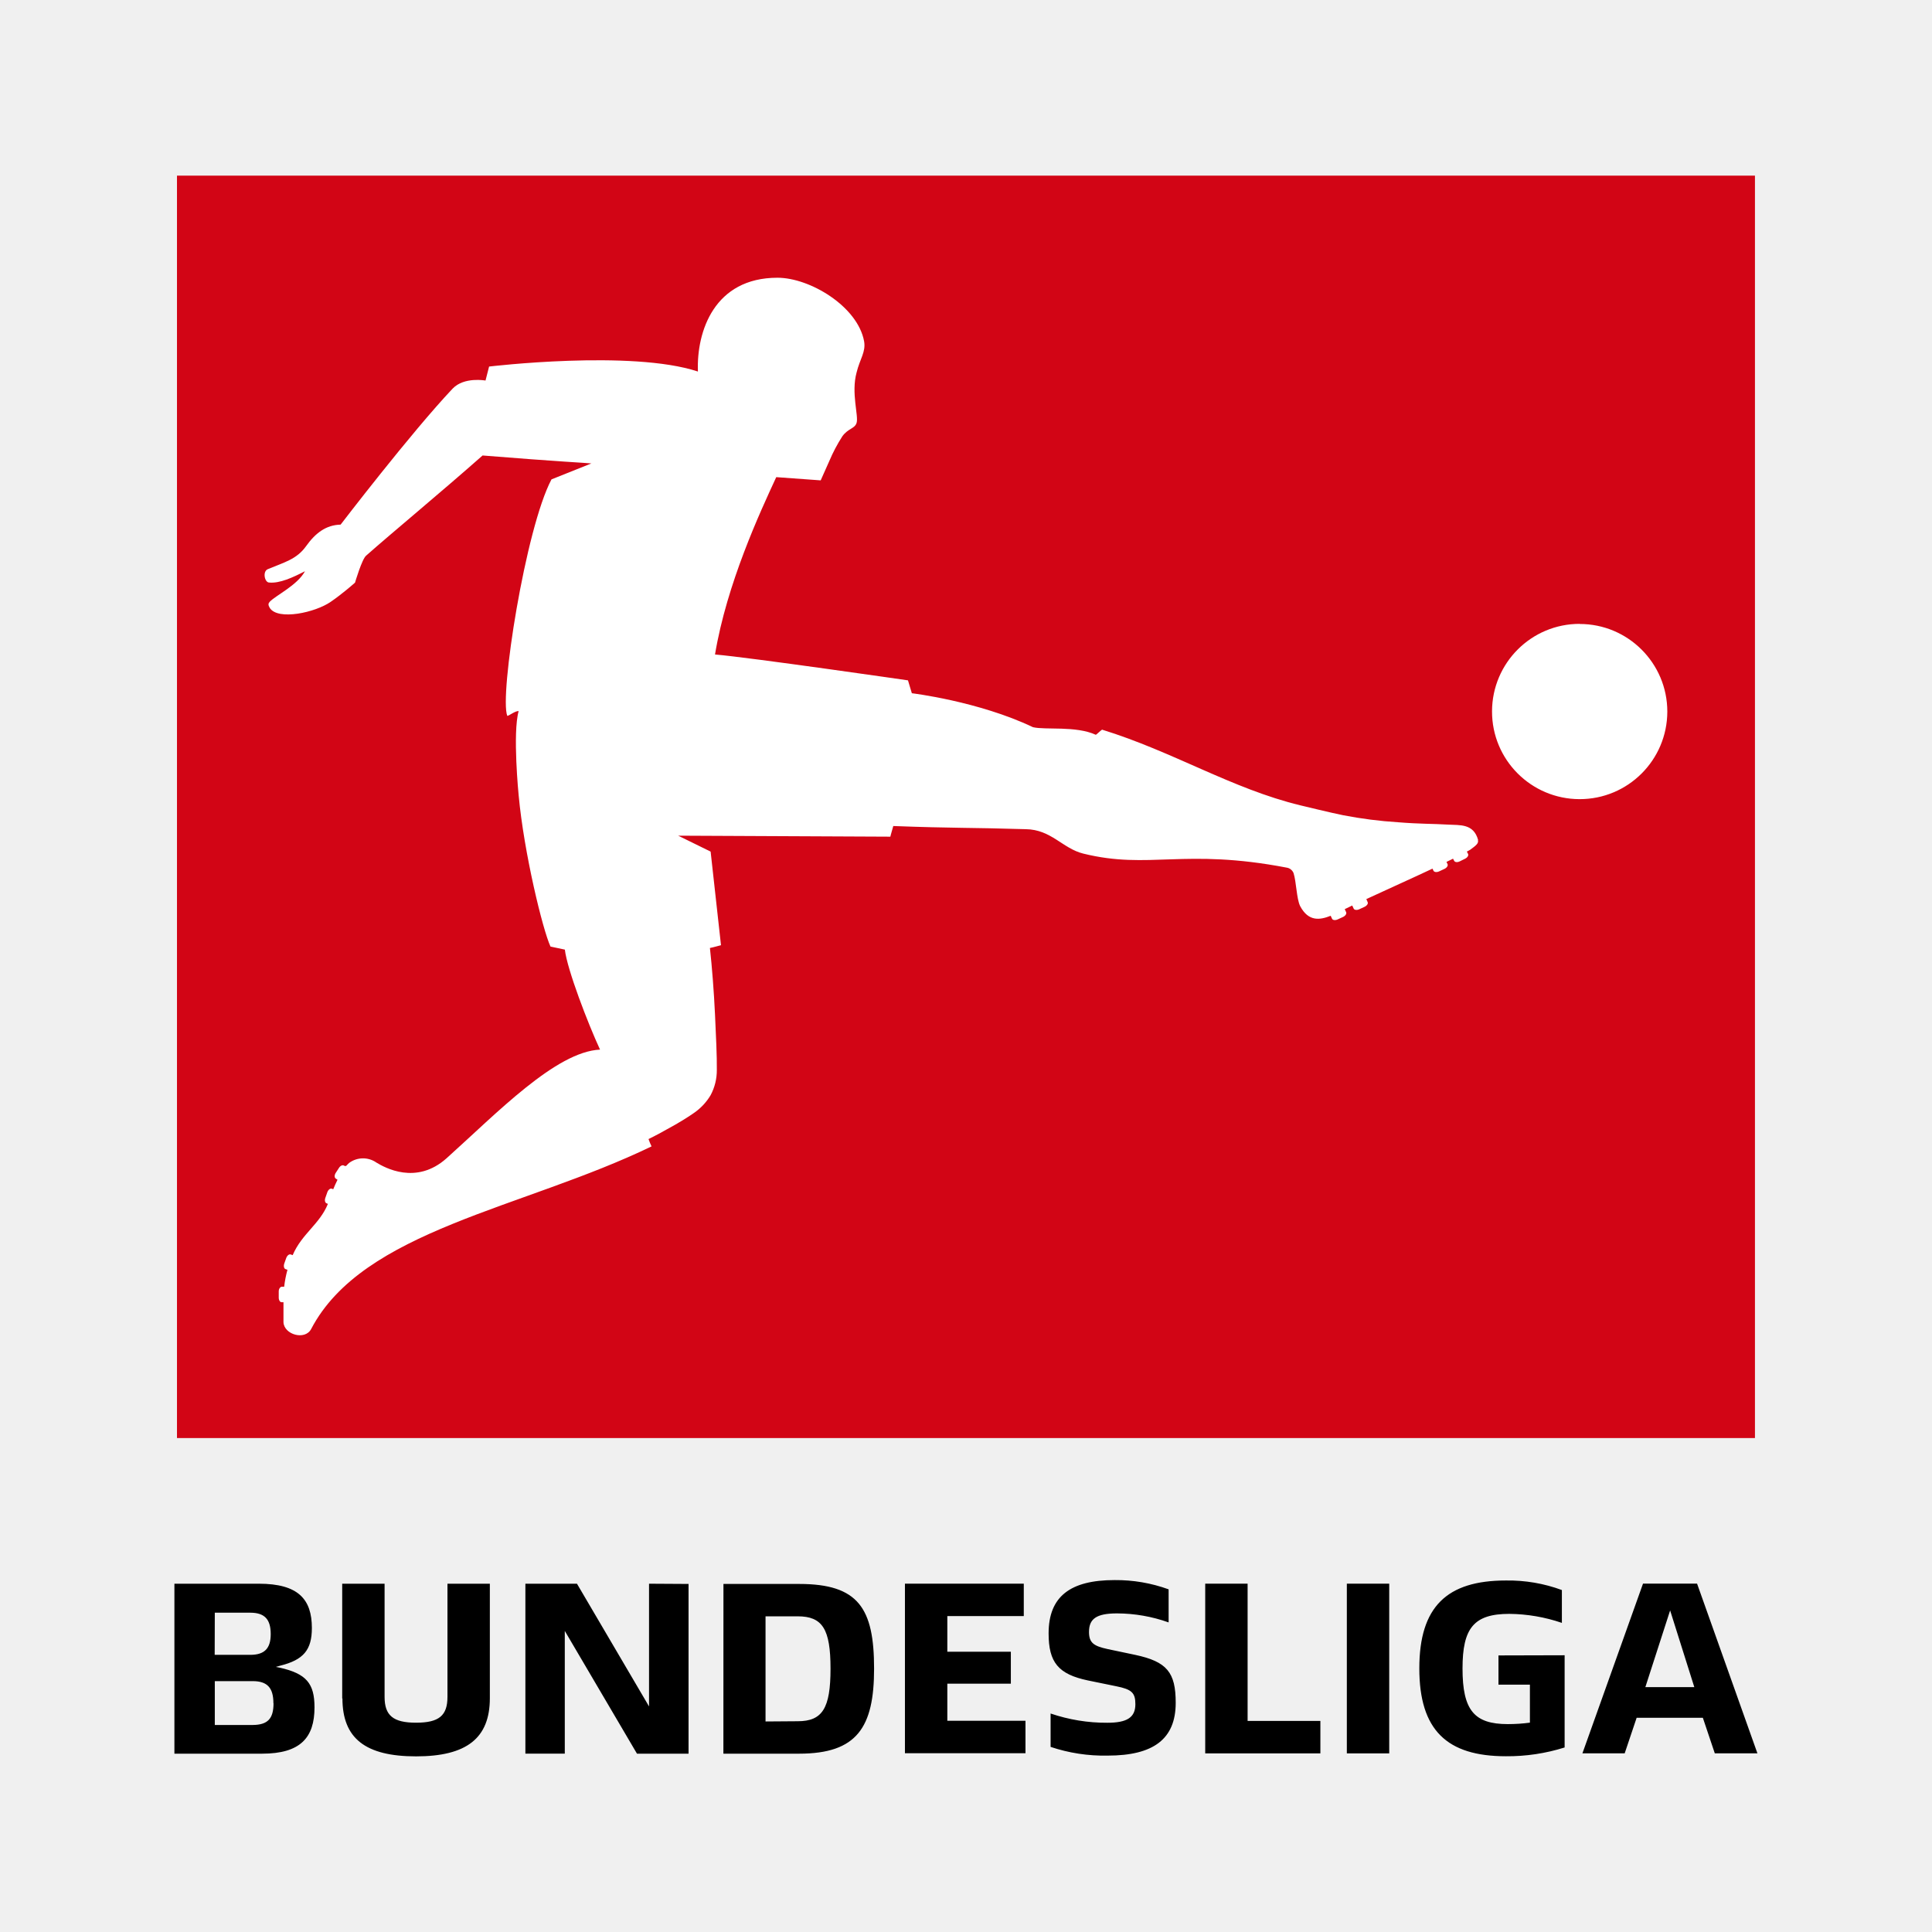
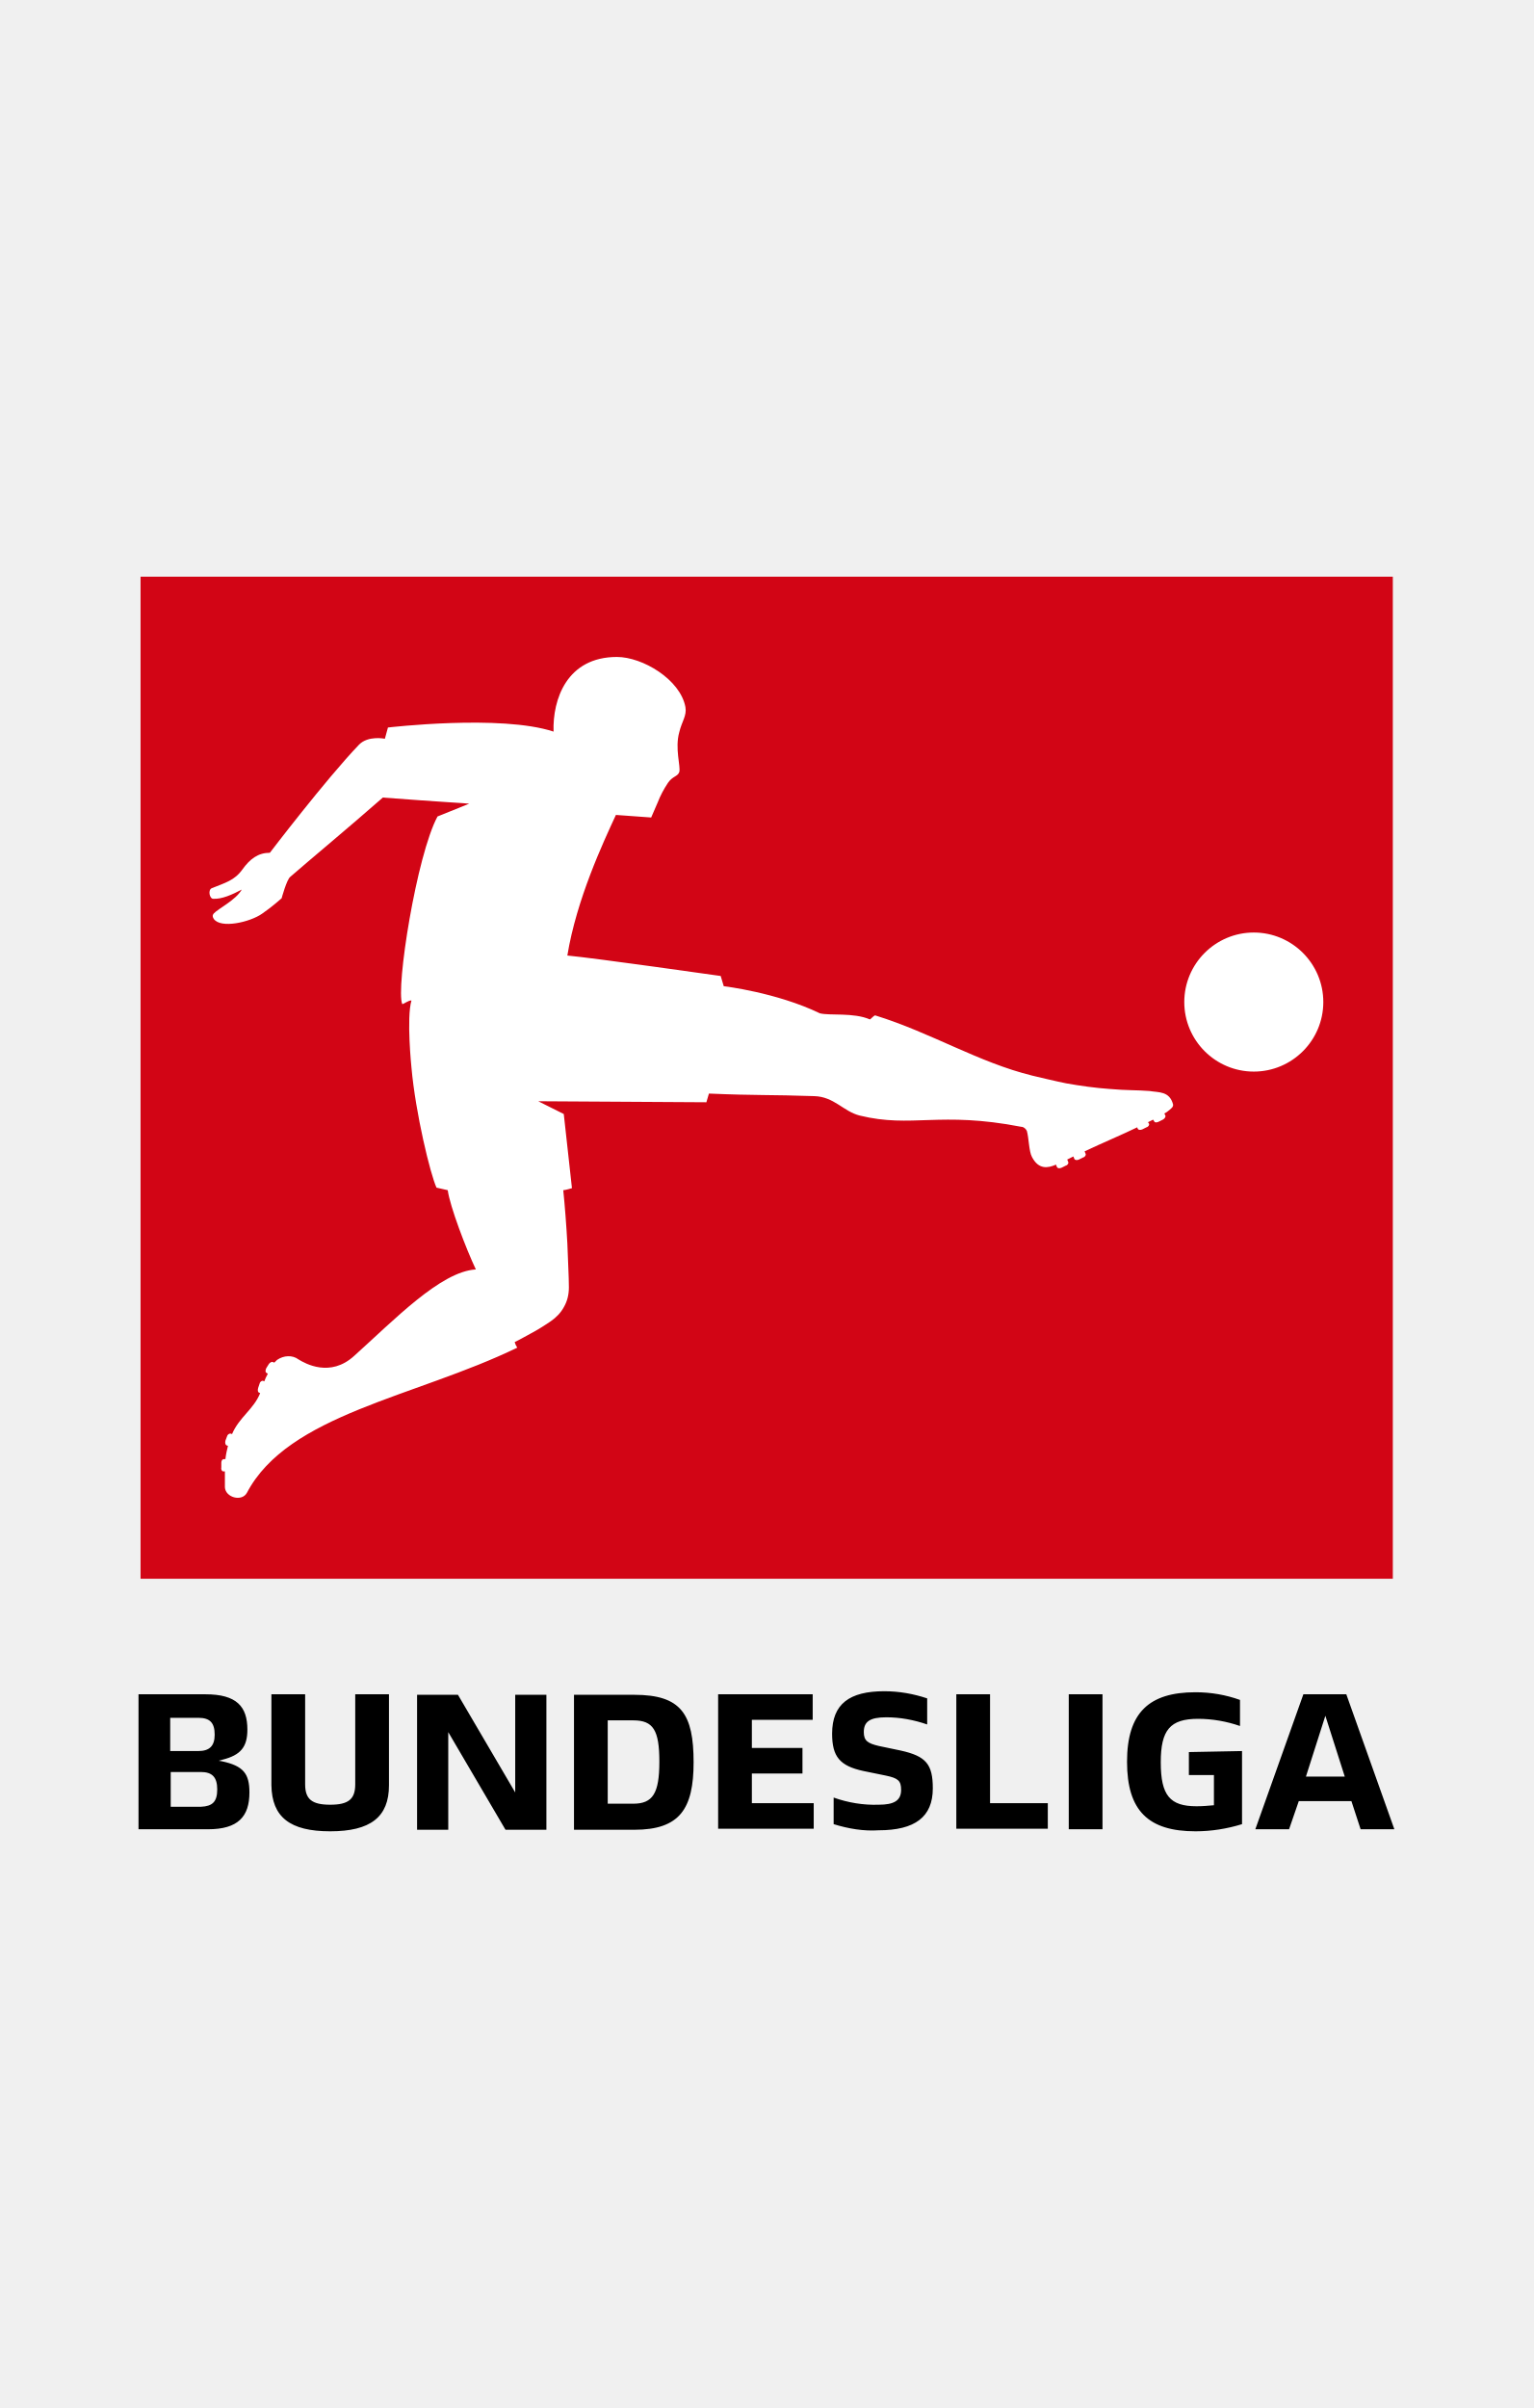
- <svg xmlns="http://www.w3.org/2000/svg" height="300" width="300" xml:space="preserve" viewBox="0 0 33 33" y="0px" x="0px" id="Ebene_1" version="1.1">
-   <defs id="defs17" />
-   <style id="style3" type="text/css">
- 	.st0{fill:#FFFFFF;}
- 	.st1{fill:#D20515;}
+ <svg xmlns="http://www.w3.org/2000/svg" version="1.1" id="Ebene_1" x="0px" y="0px" viewBox="0 0 300 471" style="enable-background:new 0 0 300 471;" xml:space="preserve">
+   <style type="text/css">
+ 	.st0{fill:#D20515;}
+ 	.st1{fill:#FFFFFF;}
</style>
-   <g transform="translate(-43.5,-12)" id="g7">
-     <path id="path9" d="m 48.872,41.164 c 0,0.516 -0.241,0.79 -0.894,0.79 l -1.499,0 0,-2.903 1.442,0 c 0.674,0 0.906,0.266 0.906,0.756 0,0.374 -0.142,0.545 -0.541,0.644 l -0.075,0.021 0.067,0.013 c 0.454,0.102 0.594,0.269 0.594,0.678 z m -1.705,-0.898 0.607,0 c 0.241,0 0.35,-0.106 0.35,-0.354 0,-0.248 -0.099,-0.366 -0.35,-0.366 l -0.605,0 -0.002,0.719 z m 1.003,0.827 c 0,-0.266 -0.106,-0.378 -0.354,-0.378 l -0.647,0 0,0.749 0.647,0 c 0.26,-0.002 0.356,-0.11 0.356,-0.372 l -0.002,0.001 z m 1.175,-0.083 0,-1.959 0.724,0 0,1.933 c 0,0.317 0.146,0.441 0.537,0.441 0.391,0 0.537,-0.12 0.537,-0.441 l 0,-1.933 0.724,0 0,1.955 c 0,0.682 -0.395,0.994 -1.26,0.994 -0.865,0 -1.258,-0.307 -1.258,-0.991 l -0.002,0.001 z m 5.916,-1.955 0,2.899 -0.881,0 -1.233,-2.097 0,2.096 -0.673,0 0,-2.902 0.881,0 1.231,2.096 0,-2.096 0.675,0.004 z m 0.596,0 1.293,0 c 1.014,0 1.28,0.416 1.28,1.447 0,1.003 -0.292,1.452 -1.28,1.452 l -1.294,0 0.001,-2.899 z m 1.268,2.345 c 0.423,0 0.561,-0.221 0.561,-0.898 0,-0.677 -0.137,-0.894 -0.561,-0.894 l -0.549,0 0,1.796 0.549,-0.004 z m 1.832,-2.35 2.03,0 0,0.554 -1.306,0 0,0.609 1.085,0 0,0.545 -1.085,0 0,0.634 1.335,0 0,0.554 -2.059,0 0,-2.895 z m 2.488,2.789 0,-0.571 c 0.312,0.106 0.639,0.16 0.969,0.158 0.333,0 0.479,-0.088 0.479,-0.317 0,-0.195 -0.062,-0.254 -0.329,-0.307 l -0.483,-0.099 c -0.503,-0.106 -0.67,-0.307 -0.67,-0.803 0,-0.634 0.374,-0.911 1.127,-0.911 0.315,-0.003 0.628,0.051 0.923,0.158 l 0,0.565 c -0.283,-0.101 -0.581,-0.153 -0.881,-0.154 -0.358,0 -0.479,0.096 -0.479,0.317 0,0.187 0.083,0.241 0.317,0.292 l 0.47,0.099 c 0.545,0.116 0.694,0.299 0.694,0.819 0,0.62 -0.382,0.902 -1.162,0.902 -0.332,0.007 -0.662,-0.044 -0.976,-0.149 z m 2.641,-2.789 0.724,0 0,2.345 1.243,0 0,0.554 -1.967,0 0,-2.899 z m 2.419,0 0.724,0 0,2.899 -0.724,0 0,-2.899 z m 3.72,1.222 0,1.576 c -0.324,0.102 -0.663,0.153 -1.003,0.15 -1.007,0 -1.479,-0.445 -1.479,-1.501 0,-1.056 0.474,-1.501 1.479,-1.501 0.326,-0.005 0.65,0.05 0.956,0.163 l 0,0.561 c -0.289,-0.099 -0.592,-0.151 -0.898,-0.154 -0.607,0 -0.799,0.245 -0.799,0.932 0,0.715 0.2,0.951 0.773,0.951 0.127,1.22e-4 0.253,-0.008 0.378,-0.025 l 0,-0.649 -0.537,0 0,-0.499 1.128,-0.003 z m 2.363,1.069 -1.133,0 -0.204,0.607 -0.722,0 1.035,-2.899 0.923,0 1.031,2.899 -0.728,0 -0.204,-0.607 z m -0.561,-1.834 -0.423,1.31 0.836,0 -0.413,-1.31 z" />
-     <rect style="fill:#d20515" id="rect11" height="21.563" width="26.953" class="st1" y="15" x="46.523" />
-     <path style="fill:#ffffff" id="path13" d="m 68.744,26.351 c 0.015,0.054 -0.033,0.091 -0.13,0.162 l -0.059,0.033 0.02,0.039 c 0.014,0.025 -0.009,0.063 -0.051,0.083 l -0.089,0.044 c -0.04,0.021 -0.085,0.017 -0.097,-0.009 l -0.019,-0.036 -0.112,0.055 0.018,0.038 c 0.013,0.025 -0.012,0.063 -0.054,0.082 l -0.09,0.042 c -0.041,0.019 -0.085,0.014 -0.097,-0.013 l -0.016,-0.034 c -0.345,0.163 -0.732,0.335 -1.13,0.52 l 0.022,0.051 c 0.014,0.025 -0.012,0.062 -0.052,0.081 l -0.091,0.042 c -0.041,0.019 -0.086,0.013 -0.096,-0.013 l -0.024,-0.051 -0.128,0.062 0.024,0.052 c 0.012,0.026 -0.012,0.062 -0.054,0.082 l -0.09,0.041 c -0.042,0.019 -0.085,0.014 -0.097,-0.012 l -0.023,-0.05 c -0.181,0.072 -0.378,0.106 -0.522,-0.166 -0.061,-0.125 -0.064,-0.411 -0.112,-0.563 -0.02,-0.049 -0.064,-0.085 -0.116,-0.093 -1.756,-0.337 -2.351,0.038 -3.476,-0.24 -0.354,-0.087 -0.546,-0.412 -0.983,-0.417 -0.951,-0.029 -1.231,-0.015 -2.262,-0.054 -0.044,0.149 -0.05,0.182 -0.05,0.182 l -3.624,-0.017 0.554,0.272 0.177,1.598 c 0,0 -0.147,0.042 -0.189,0.048 0.035,0.317 0.069,0.75 0.087,1.139 0.016,0.349 0.034,0.712 0.031,0.943 0.001,0.151 -0.035,0.299 -0.106,0.432 -0.069,0.116 -0.161,0.216 -0.272,0.295 -0.033,0.024 -0.173,0.119 -0.335,0.211 -0.162,0.092 -0.356,0.198 -0.454,0.244 0.015,0.043 0.032,0.084 0.052,0.125 -2.199,1.065 -4.931,1.428 -5.815,3.121 -0.106,0.197 -0.462,0.094 -0.472,-0.117 0,-0.097 0,-0.255 0,-0.342 l -0.032,0 c -0.029,0 -0.051,-0.039 -0.049,-0.086 l 0,-0.099 c 0,-0.045 0.027,-0.081 0.055,-0.08 l 0.038,0 c 0.011,-0.098 0.03,-0.195 0.056,-0.289 l -0.034,-0.012 c -0.026,-0.009 -0.035,-0.053 -0.02,-0.096 l 0.033,-0.093 c 0.016,-0.043 0.049,-0.07 0.077,-0.061 l 0.033,0.012 c 0.157,-0.367 0.461,-0.528 0.602,-0.876 l -0.022,-0.009 c -0.029,-0.011 -0.037,-0.053 -0.021,-0.096 l 0.033,-0.094 c 0.016,-0.043 0.05,-0.07 0.077,-0.06 l 0.024,0.009 c 0.021,-0.051 0.045,-0.106 0.073,-0.162 l -0.03,-0.02 c -0.025,-0.016 -0.025,-0.059 0,-0.098 l 0.054,-0.083 c 0.023,-0.038 0.062,-0.057 0.087,-0.041 l 0.013,0.007 0.013,0 c 0.007,0 0.011,0 0.018,-0.009 0.014,-0.015 0.028,-0.03 0.043,-0.043 0.138,-0.102 0.326,-0.105 0.467,-0.006 0.138,0.083 0.679,0.392 1.2,-0.076 0.859,-0.771 1.864,-1.818 2.619,-1.854 -0.205,-0.442 -0.561,-1.367 -0.601,-1.708 l -0.245,-0.052 c -0.132,-0.284 -0.453,-1.597 -0.544,-2.584 0,0 -0.106,-1.064 0,-1.438 -0.058,-0.006 -0.165,0.081 -0.194,0.082 -0.138,-0.339 0.311,-3.205 0.755,-4.04 l 0.681,-0.272 c -0.071,-0.009 -0.563,-0.031 -1.858,-0.136 -0.728,0.643 -1.564,1.334 -1.987,1.709 -0.072,0.053 -0.192,0.463 -0.192,0.463 0,0 -0.211,0.188 -0.413,0.326 -0.262,0.184 -0.903,0.325 -1.043,0.106 -0.032,-0.054 -0.026,-0.077 0,-0.106 0.099,-0.106 0.474,-0.283 0.601,-0.521 -0.205,0.106 -0.433,0.211 -0.612,0.193 -0.078,0 -0.118,-0.195 -0.018,-0.23 0.273,-0.115 0.488,-0.165 0.649,-0.391 0.161,-0.226 0.342,-0.362 0.59,-0.368 0,0 1.204,-1.573 1.914,-2.324 0.197,-0.205 0.561,-0.137 0.561,-0.137 l 0.061,-0.239 c 0,0 2.43,-0.291 3.567,0.085 -0.026,-0.688 0.282,-1.602 1.359,-1.602 0.554,0 1.368,0.489 1.479,1.083 0.034,0.183 -0.072,0.304 -0.128,0.536 -0.096,0.35 0.038,0.74 0,0.861 -0.032,0.1 -0.145,0.092 -0.243,0.228 -0.086,0.134 -0.161,0.276 -0.223,0.423 l -0.147,0.33 -0.759,-0.055 c -0.277,0.599 -0.845,1.819 -1.046,3.029 l 0,0 c 0.596,0.051 3.296,0.442 3.296,0.442 l 0.066,0.22 c 0,0 1.138,0.136 2.069,0.58 0.211,0.051 0.731,-0.027 1.074,0.13 0.023,-0.014 0.08,-0.072 0.106,-0.088 1.214,0.374 2.219,1.01 3.388,1.293 0,0 0.547,0.133 0.731,0.169 0.31,0.06 0.624,0.1 0.939,0.12 0.375,0.03 0.583,0.024 0.857,0.04 0.194,0.012 0.431,-0.021 0.508,0.262 m 1.738,-3.691 c -0.827,-0.002 -1.498,0.667 -1.5,1.494 -0.002,0.827 0.667,1.498 1.494,1.5 0.827,0.002 1.498,-0.667 1.5,-1.494 0,-0.001 0,-0.002 0,-0.003 -0.001,-0.826 -0.672,-1.496 -1.498,-1.495 l 0.004,-0.002 z" class="st0" />
+   <g id="g7" transform="translate(-43.5,-12)">
+     <path id="path9" d="M92.3,362.6c0,4.7-2.2,7.2-8.1,7.2H70.6v-26.4h13.1c6.1,0,8.2,2.4,8.2,6.9c0,3.4-1.3,5-4.9,5.9l-0.7,0.2   l0.6,0.1C91.1,357.4,92.3,358.9,92.3,362.6L92.3,362.6z M76.8,354.5h5.5c2.2,0,3.2-1,3.2-3.2c0-2.3-0.9-3.3-3.2-3.3h-5.5   L76.8,354.5L76.8,354.5z M86,362c0-2.4-1-3.4-3.2-3.4h-5.9v6.8h5.9C85.1,365.3,86,364.4,86,362L86,362L86,362z M96.6,361.2v-17.8   h6.6V361c0,2.9,1.3,4,4.9,4c3.6,0,4.9-1.1,4.9-4v-17.6h6.6v17.8c0,6.2-3.6,9-11.5,9S96.7,367.4,96.6,361.2L96.6,361.2L96.6,361.2z    M150.4,343.5v26.4h-8l-11.2-19.1v19.1h-6.1v-26.4h8l11.2,19.1v-19.1L150.4,343.5L150.4,343.5z M155.8,343.5h11.8   c9.2,0,11.6,3.8,11.6,13.2c0,9.1-2.7,13.2-11.6,13.2h-11.8L155.8,343.5L155.8,343.5z M167.4,364.8c3.8,0,5.1-2,5.1-8.2   c0-6.2-1.2-8.1-5.1-8.1h-5v16.3L167.4,364.8L167.4,364.8z M184,343.4h18.5v5h-11.9v5.5h9.9v5h-9.9v5.8h12.1v5H184V343.4z    M206.6,368.8v-5.2c2.8,1,5.8,1.5,8.8,1.4c3,0,4.4-0.8,4.4-2.9c0-1.8-0.6-2.3-3-2.8l-4.4-0.9c-4.6-1-6.1-2.8-6.1-7.3   c0-5.8,3.4-8.3,10.2-8.3c2.9,0,5.7,0.5,8.4,1.4v5.1c-2.6-0.9-5.3-1.4-8-1.4c-3.3,0-4.4,0.9-4.4,2.9c0,1.7,0.8,2.2,2.9,2.7l4.3,0.9   c5,1.1,6.3,2.7,6.3,7.4c0,5.6-3.5,8.2-10.6,8.2C212.5,370.2,209.5,369.7,206.6,368.8L206.6,368.8z M230.6,343.4h6.6v21.3h11.3v5   h-17.9V343.4z M252.6,343.4h6.6v26.4h-6.6V343.4z M286.5,354.5v14.3c-2.9,0.9-6,1.4-9.1,1.4c-9.2,0-13.4-4-13.4-13.6   c0-9.6,4.3-13.6,13.4-13.6c3,0,5.9,0.5,8.7,1.5v5.1c-2.6-0.9-5.4-1.4-8.2-1.4c-5.5,0-7.3,2.2-7.3,8.5c0,6.5,1.8,8.6,7,8.6   c1.2,0,2.3-0.1,3.4-0.2v-5.9h-4.9v-4.5L286.5,354.5L286.5,354.5z M307.9,364.3h-10.3l-1.9,5.5h-6.6l9.4-26.4h8.4l9.4,26.4h-6.6   L307.9,364.3z M302.8,347.6l-3.8,11.9h7.6L302.8,347.6z" />
+     <rect id="rect11" x="71" y="124.8" class="st0" width="245" height="196" />
+     <path id="path13" class="st1" d="M273,228c0.1,0.5-0.3,0.8-1.2,1.5l-0.5,0.3l0.2,0.4c0.1,0.2-0.1,0.6-0.5,0.8l-0.8,0.4   c-0.4,0.2-0.8,0.2-0.9-0.1l-0.2-0.3l-1,0.5l0.2,0.3c0.1,0.2-0.1,0.6-0.5,0.7l-0.8,0.4c-0.4,0.2-0.8,0.1-0.9-0.1l-0.1-0.3   c-3.1,1.5-6.7,3-10.3,4.7l0.2,0.5c0.1,0.2-0.1,0.6-0.5,0.7l-0.8,0.4c-0.4,0.2-0.8,0.1-0.9-0.1l-0.2-0.5l-1.2,0.6l0.2,0.5   c0.1,0.2-0.1,0.6-0.5,0.7l-0.8,0.4c-0.4,0.2-0.8,0.1-0.9-0.1l-0.2-0.5c-1.6,0.7-3.4,1-4.7-1.5c-0.6-1.1-0.6-3.7-1-5.1   c-0.2-0.4-0.6-0.8-1.1-0.8c-16-3.1-21.4,0.3-31.6-2.2c-3.2-0.8-5-3.7-8.9-3.8c-8.6-0.3-11.2-0.1-20.6-0.5c-0.4,1.4-0.5,1.7-0.5,1.7   l-32.9-0.2l5,2.5l1.6,14.5c0,0-1.3,0.4-1.7,0.4c0.3,2.9,0.6,6.8,0.8,10.4c0.1,3.2,0.3,6.5,0.3,8.6c0,1.4-0.3,2.7-1,3.9   c-0.6,1.1-1.5,2-2.5,2.7c-0.3,0.2-1.6,1.1-3,1.9c-1.5,0.8-3.2,1.8-4.1,2.2c0.1,0.4,0.3,0.8,0.5,1.1c-20,9.7-44.8,13-52.9,28.4   c-1,1.8-4.2,0.9-4.3-1.1c0-0.9,0-2.3,0-3.1h-0.3c-0.3,0-0.5-0.4-0.4-0.8v-0.9c0-0.4,0.2-0.7,0.5-0.7h0.3c0.1-0.9,0.3-1.8,0.5-2.6   l-0.3-0.1c-0.2-0.1-0.3-0.5-0.2-0.9l0.3-0.8c0.1-0.4,0.4-0.6,0.7-0.6l0.3,0.1c1.4-3.3,4.2-4.8,5.5-8l-0.2-0.1   c-0.3-0.1-0.3-0.5-0.2-0.9l0.3-0.9c0.1-0.4,0.5-0.6,0.7-0.5l0.2,0.1c0.2-0.5,0.4-1,0.7-1.5l-0.3-0.2c-0.2-0.1-0.2-0.5,0-0.9   l0.5-0.8c0.2-0.3,0.6-0.5,0.8-0.4l0.1,0.1h0.1c0.1,0,0.1,0,0.2-0.1c0.1-0.1,0.3-0.3,0.4-0.4c1.3-0.9,3-1,4.2-0.1   c1.3,0.8,6.2,3.6,10.9-0.7c7.8-7,16.9-16.5,23.8-16.9c-1.9-4-5.1-12.4-5.5-15.5l-2.2-0.5c-1.2-2.6-4.1-14.5-4.9-23.5   c0,0-1-9.7,0-13.1c-0.5-0.1-1.5,0.7-1.8,0.7c-1.3-3.1,2.8-29.1,6.9-36.7l6.2-2.5c-0.6-0.1-5.1-0.3-16.9-1.2   c-6.6,5.8-14.2,12.1-18.1,15.5c-0.7,0.5-1.7,4.2-1.7,4.2s-1.9,1.7-3.8,3c-2.4,1.7-8.2,3-9.5,1c-0.3-0.5-0.2-0.7,0-1   c0.9-1,4.3-2.6,5.5-4.7c-1.9,1-3.9,1.9-5.6,1.8c-0.7,0-1.1-1.8-0.2-2.1c2.5-1,4.4-1.5,5.9-3.6s3.1-3.3,5.4-3.3   c0,0,10.9-14.3,17.4-21.1c1.8-1.9,5.1-1.2,5.1-1.2l0.6-2.2c0,0,22.1-2.6,32.4,0.8c-0.2-6.3,2.6-14.6,12.4-14.6   c5,0,12.4,4.4,13.4,9.8c0.3,1.7-0.7,2.8-1.2,4.9c-0.9,3.2,0.3,6.7,0,7.8c-0.3,0.9-1.3,0.8-2.2,2.1c-0.8,1.2-1.5,2.5-2,3.8l-1.3,3   l-6.9-0.5c-2.5,5.4-7.7,16.5-9.5,27.5l0,0c5.4,0.5,30,4,30,4l0.6,2c0,0,10.3,1.2,18.8,5.3c1.9,0.5,6.6-0.2,9.8,1.2   c0.2-0.1,0.7-0.7,1-0.8c11,3.4,20.2,9.2,30.8,11.8c0,0,5,1.2,6.6,1.5c2.8,0.5,5.7,0.9,8.5,1.1c3.4,0.3,5.3,0.2,7.8,0.4   C270.2,225.7,272.3,225.4,273,228 M288.8,194.4c-7.5,0-13.6,6.1-13.6,13.6c0,7.5,6.1,13.6,13.6,13.6c7.5,0,13.6-6.1,13.6-13.6   c0,0,0,0,0,0C302.4,200.5,296.3,194.4,288.8,194.4L288.8,194.4L288.8,194.4z" />
  </g>
</svg>
